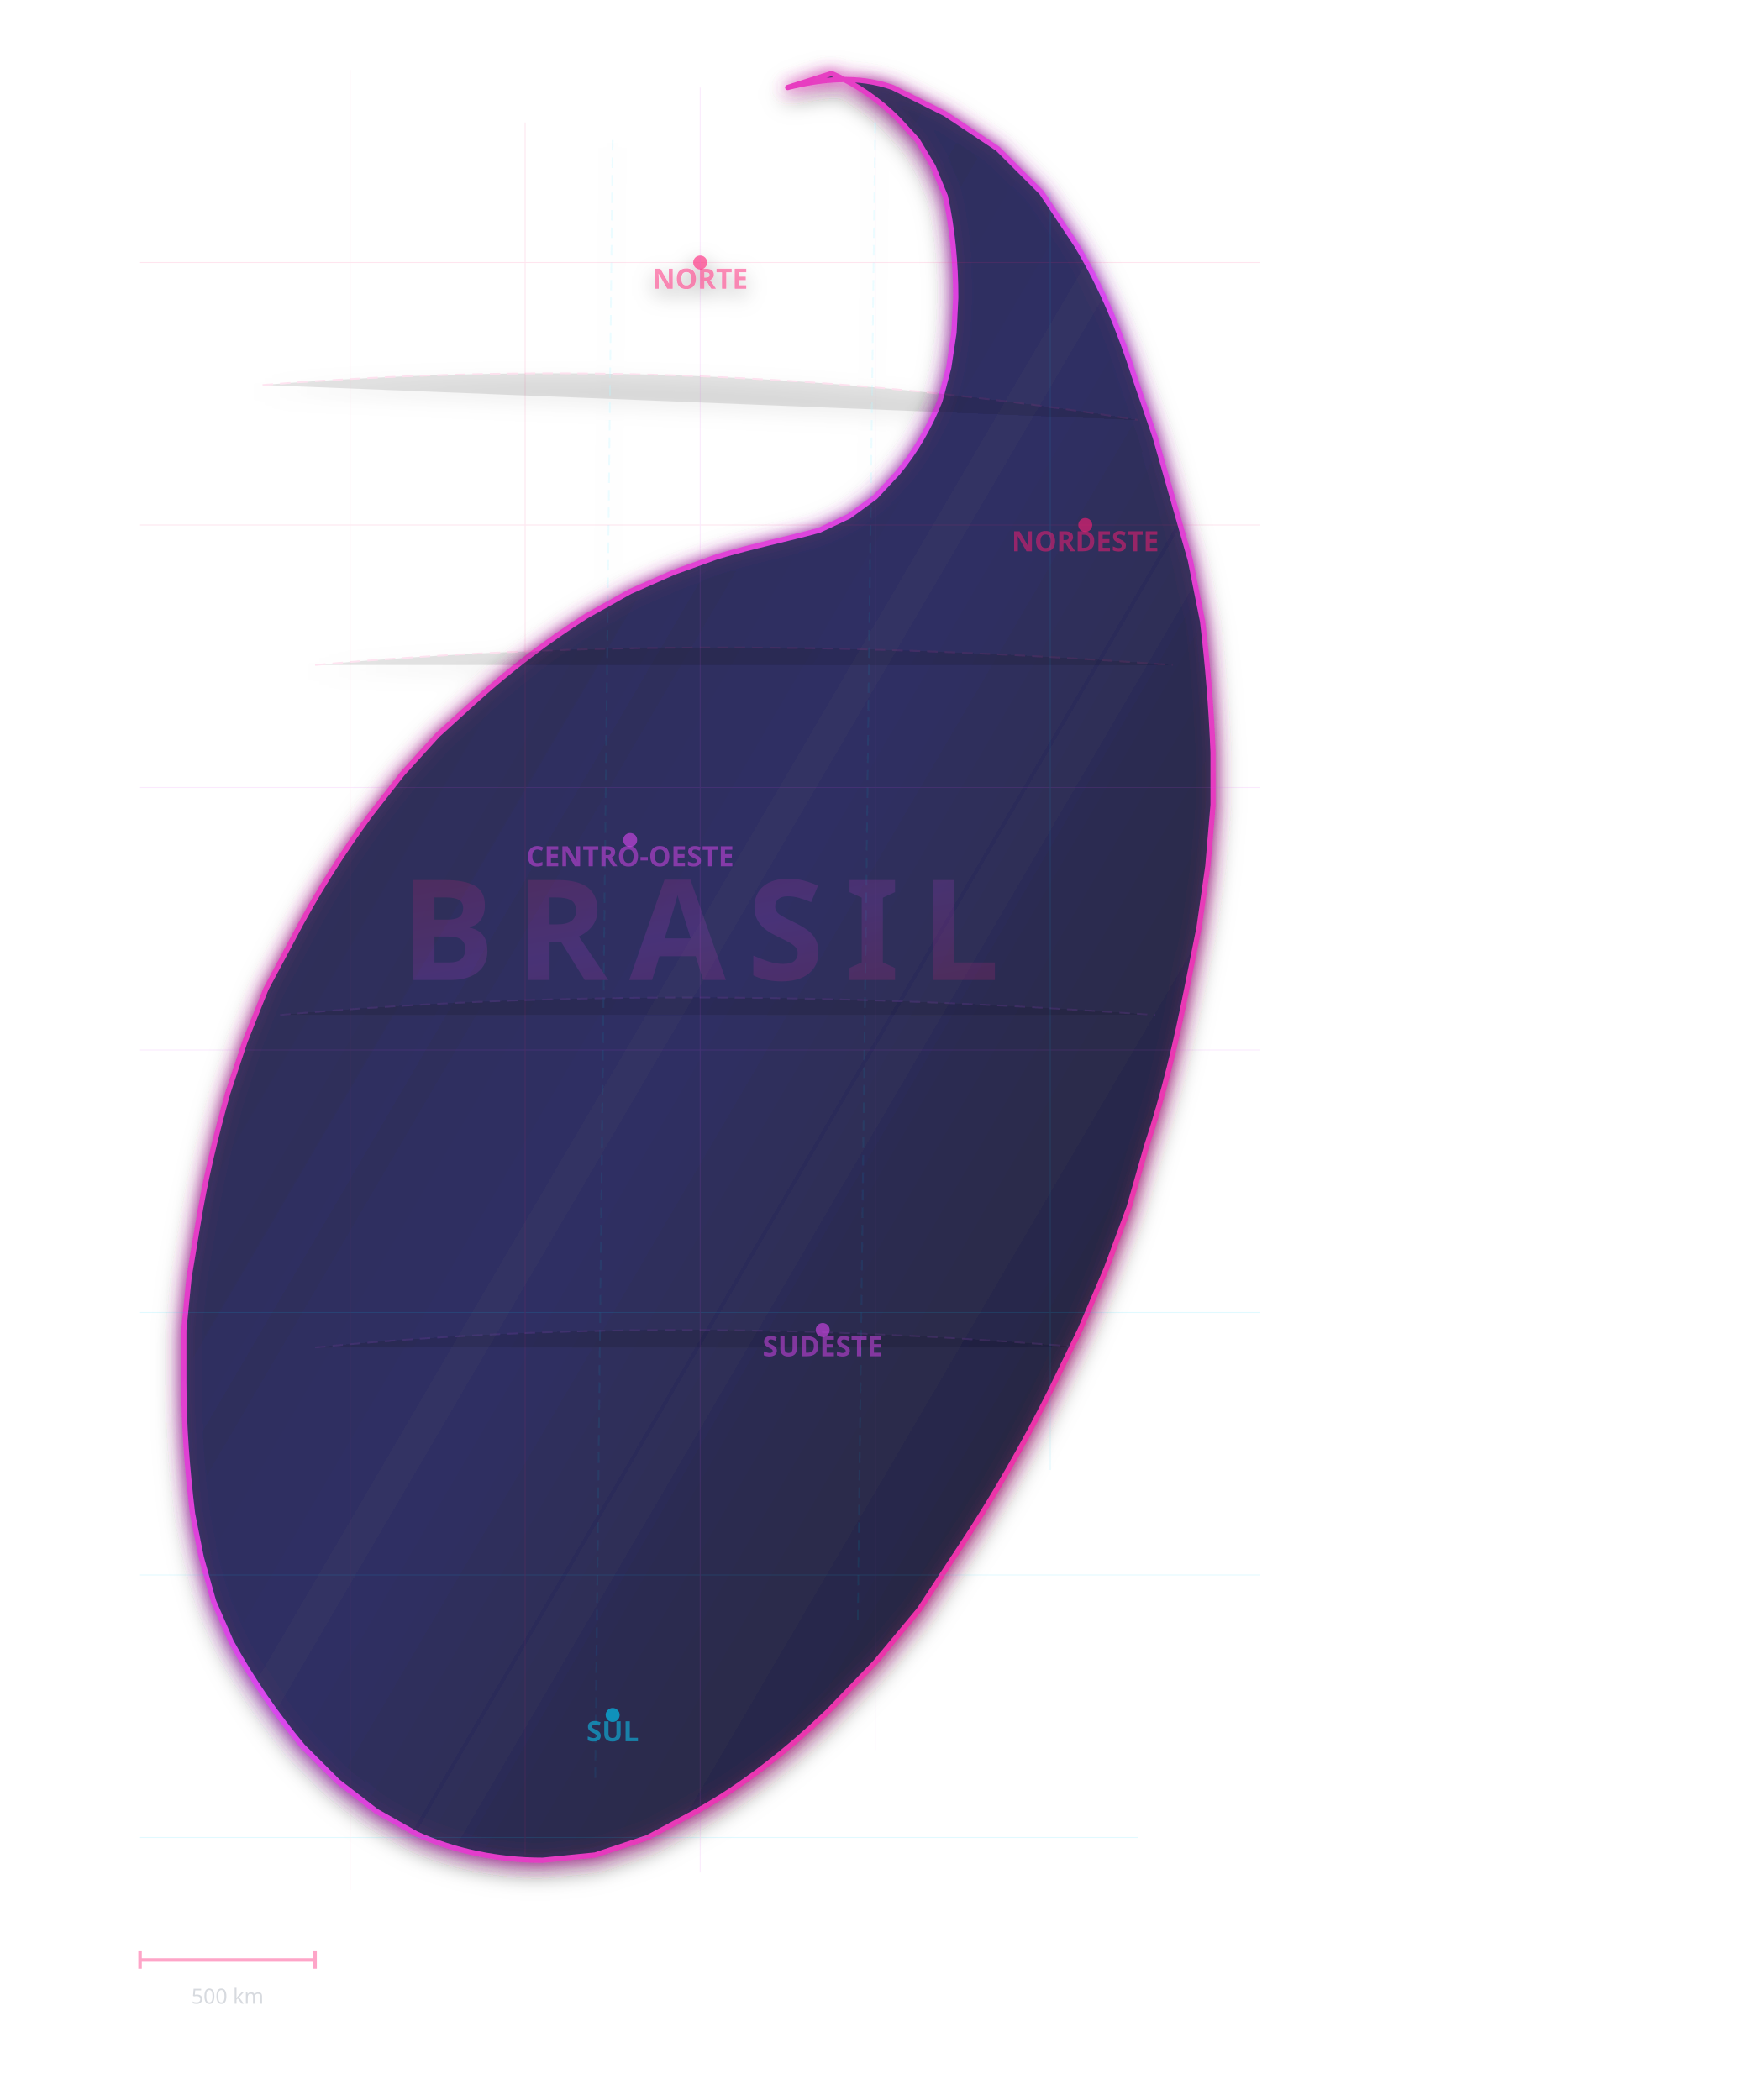
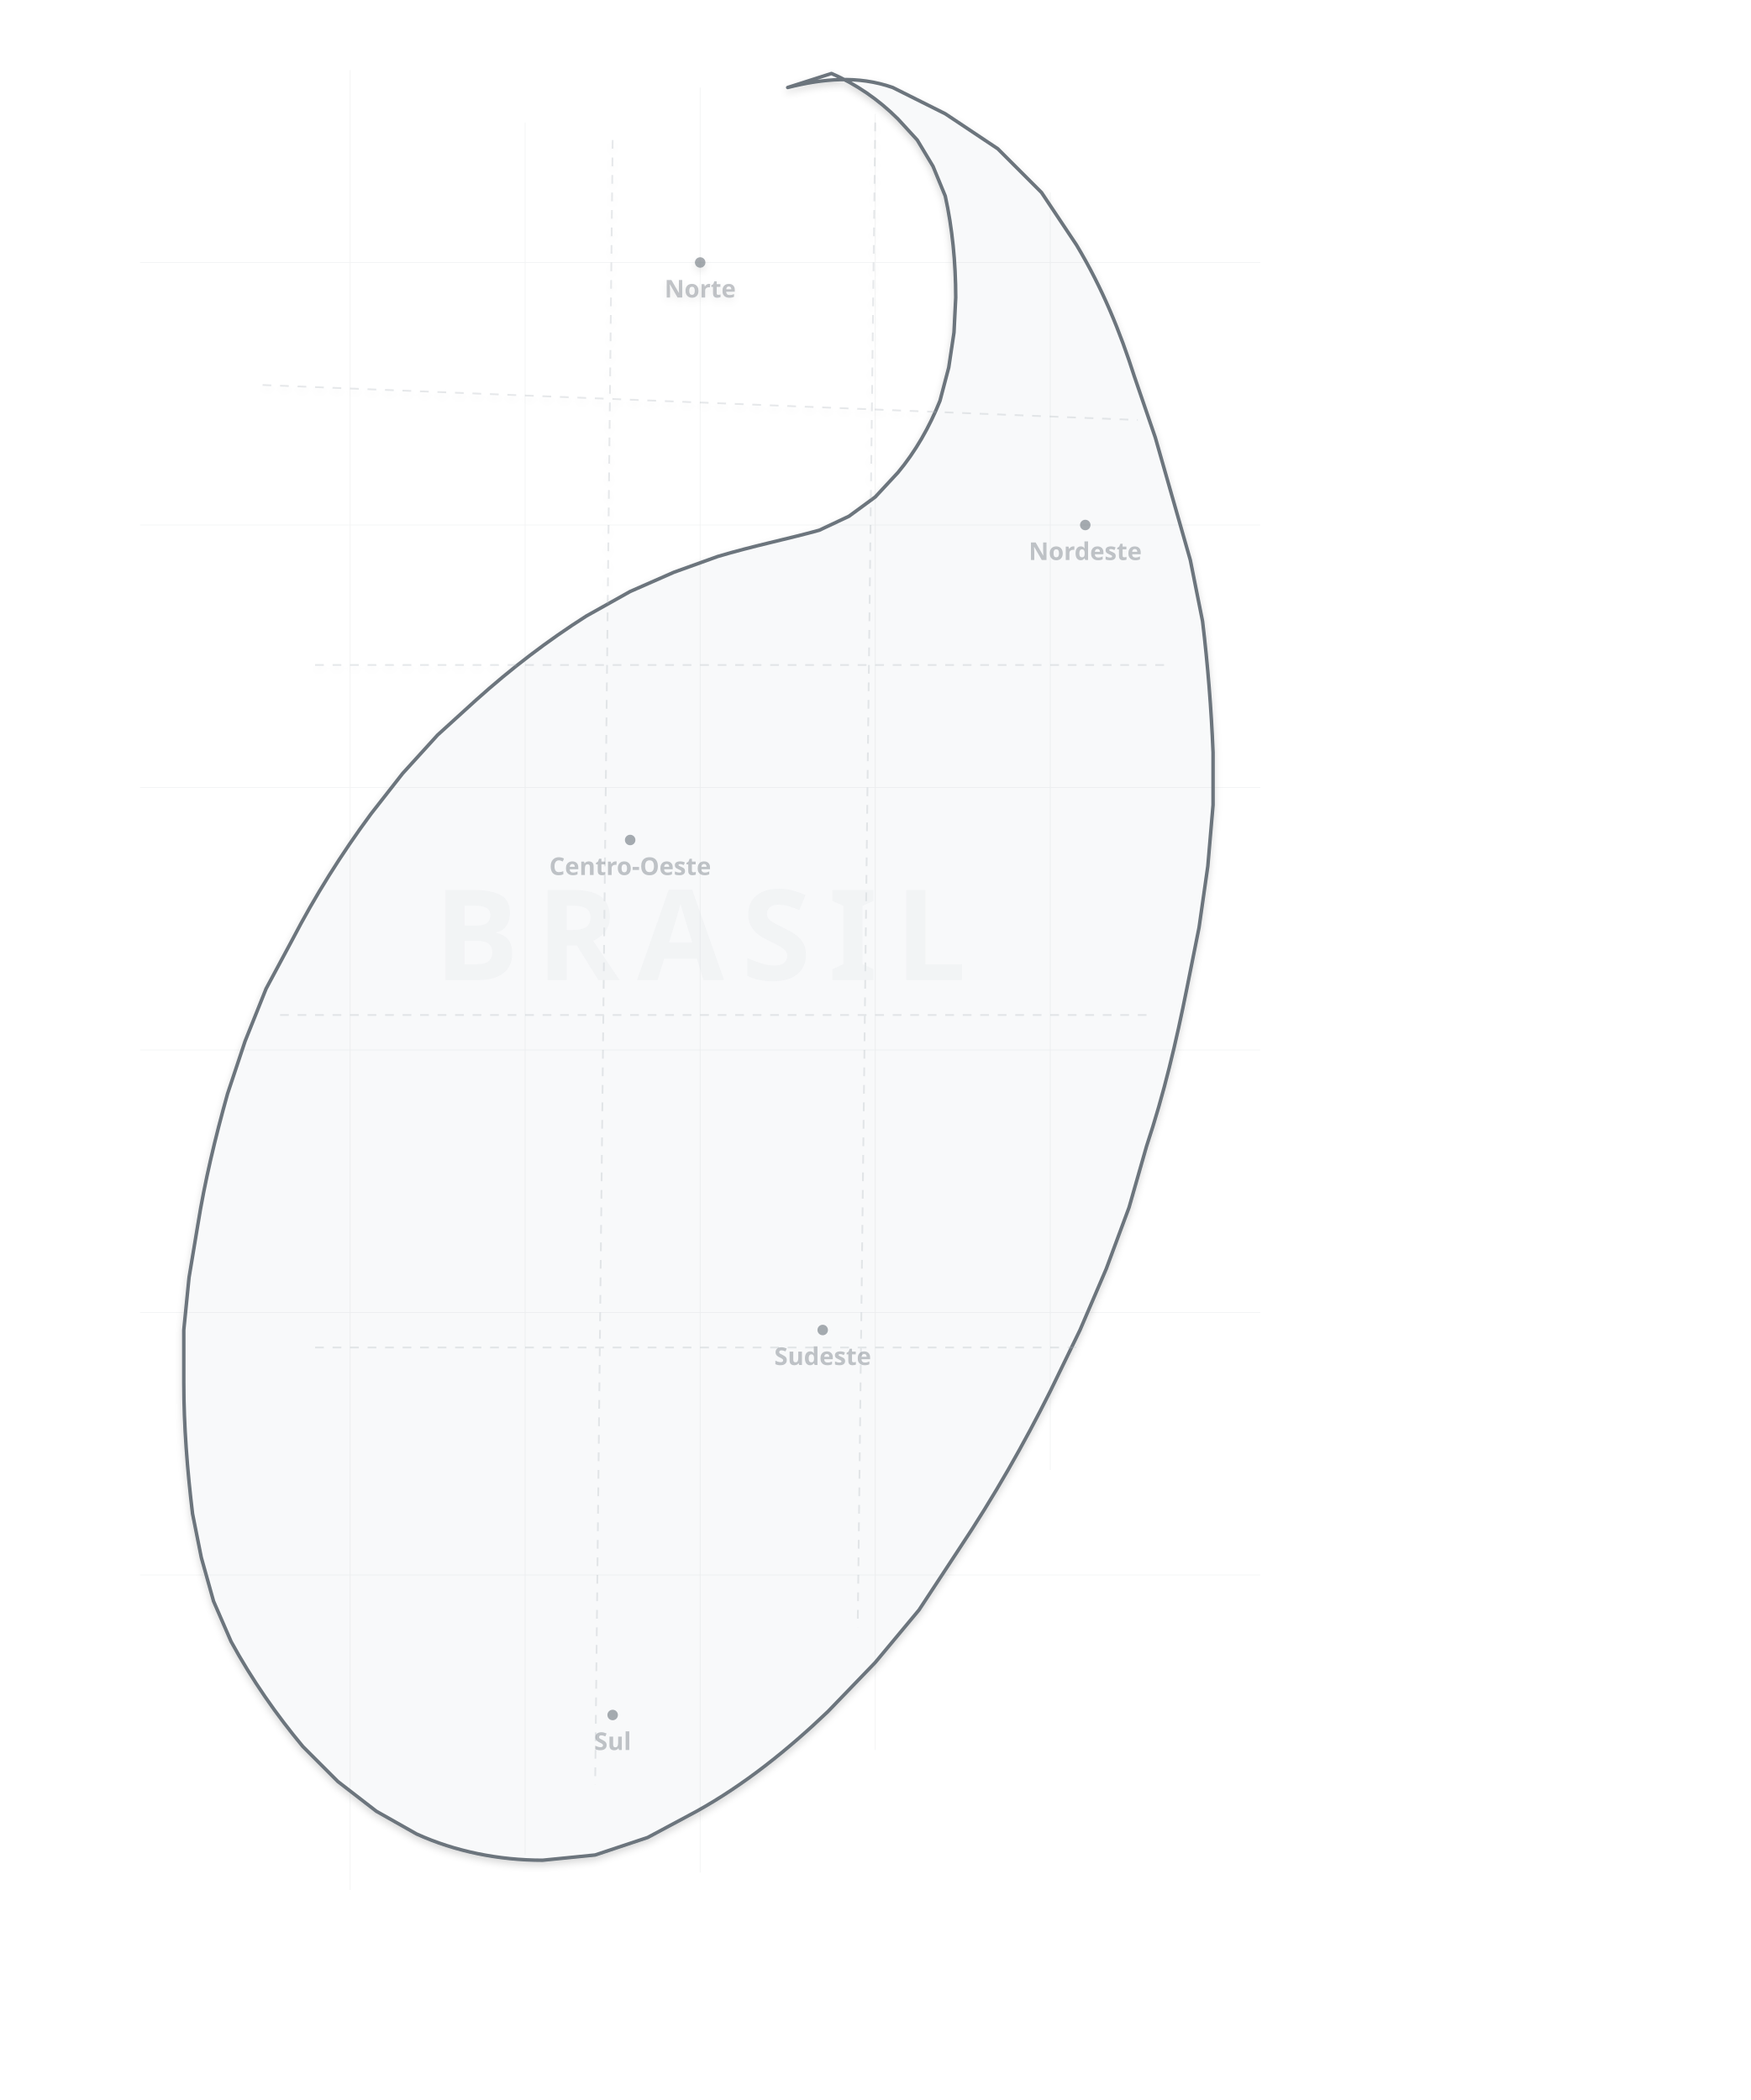
<svg xmlns="http://www.w3.org/2000/svg" viewBox="0 0 1000 1200" preserveAspectRatio="xMidYMid meet">
  <defs>
-     <linearGradient id="brazilGradientEmidias" x1="0%" y1="0%" x2="100%" y2="100%">
-       <stop offset="0%" style="stop-color:#242449;stop-opacity:0.9" />
-       <stop offset="50%" style="stop-color:#2d2d5f;stop-opacity:0.95" />
-       <stop offset="100%" style="stop-color:#1a1a2e;stop-opacity:0.9" />
-     </linearGradient>
-     <linearGradient id="borderGradientEmidias" x1="0%" y1="0%" x2="100%" y2="100%">
-       <stop offset="0%" style="stop-color:#fc1e75;stop-opacity:1" />
-       <stop offset="50%" style="stop-color:#d946ef;stop-opacity:1" />
-       <stop offset="100%" style="stop-color:#fc1e75;stop-opacity:1" />
-     </linearGradient>
-     <filter id="glowEmidias">
-       <feGaussianBlur stdDeviation="4" result="coloredBlur" />
-       <feMerge>
-         <feMergeNode in="coloredBlur" />
-         <feMergeNode in="SourceGraphic" />
-       </feMerge>
-     </filter>
-     <filter id="shadowEmidias">
-       <feGaussianBlur in="SourceAlpha" stdDeviation="6" />
-       <feOffset dx="0" dy="4" result="offsetblur" />
+     <filter id="shadow">
+       <feGaussianBlur in="SourceAlpha" stdDeviation="2" />
+       <feOffset dx="0" dy="2" result="offsetblur" />
      <feComponentTransfer>
-         <feFuncA type="linear" slope="0.6" />
+         <feFuncA type="linear" slope="0.15" />
      </feComponentTransfer>
      <feMerge>
        <feMergeNode />
        <feMergeNode in="SourceGraphic" />
      </feMerge>
    </filter>
  </defs>
  <rect width="1000" height="1200" fill="transparent" />
-   <g id="brazil-map-emidias" filter="url(#shadowEmidias)">
-     <path id="brazil-outline-main" d="M 450,50                  C 470,45 490,43 510,50                  L 540,65 L 570,85 L 595,110 L 615,140                  C 630,165 640,190 648,215                  L 660,250 L 670,285 L 680,320 L 687,355                  C 690,380 692,405 693,430                  L 693,460 L 690,495 L 685,530 L 678,565                  C 672,595 665,625 655,655                  L 645,690 L 632,725 L 617,760 L 600,795                  C 585,825 568,855 548,885                  L 525,920 L 500,950 L 473,978                  C 450,1000 425,1020 398,1035                  L 370,1050 L 340,1060 L 310,1063                  C 285,1063 260,1058 238,1048                  L 215,1035 L 193,1018 L 173,998                  C 158,980 144,960 132,938                  L 122,915 L 115,890 L 110,865                  C 107,840 105,815 105,790                  L 105,760 L 108,730 L 113,700                  C 117,675 123,650 130,625                  L 140,595 L 152,565 L 167,537                  C 180,512 195,488 212,465                  L 230,442 L 250,420 L 272,400                  C 292,382 313,366 335,352                  L 360,338 L 385,327 L 410,318                  C 430,312 450,308 468,303                  L 485,295 L 500,284 L 513,270                  C 523,258 531,244 537,229                  L 542,210 L 545,190 L 546,170                  C 546,150 544,130 540,112                  L 533,95 L 524,80 L 513,68                  C 502,57 489,48 475,42                  L 450,50 Z" fill="url(#brazilGradientEmidias)" stroke="url(#borderGradientEmidias)" stroke-width="3" stroke-linejoin="round" stroke-linecap="round" opacity="0.95" filter="url(#glowEmidias)" />
-     <g id="regional-lines" opacity="0.25">
-       <path d="M 150,220 Q 400,200 650,240" stroke="#fc1e75" stroke-width="1" stroke-dasharray="6,4" opacity="0.4" />
-       <path d="M 180,380 Q 400,360 670,380" stroke="#fc1e75" stroke-width="1" stroke-dasharray="6,4" opacity="0.4" />
-       <path d="M 160,580 Q 380,560 660,580" stroke="#d946ef" stroke-width="1" stroke-dasharray="6,4" opacity="0.4" />
-       <path d="M 180,770 Q 380,750 620,770" stroke="#d946ef" stroke-width="1" stroke-dasharray="6,4" opacity="0.4" />
-       <path d="M 350,80 L 340,1020" stroke="#00d4ff" stroke-width="1" stroke-dasharray="6,4" opacity="0.3" />
-       <path d="M 500,70 L 490,930" stroke="#00d4ff" stroke-width="1" stroke-dasharray="6,4" opacity="0.3" />
+   <g id="brazil-map-clean" filter="url(#shadow)">
+     <path id="brazil-outline" d="M 450,50                  C 470,45 490,43 510,50                  L 540,65 L 570,85 L 595,110 L 615,140                  C 630,165 640,190 648,215                  L 660,250 L 670,285 L 680,320 L 687,355                  C 690,380 692,405 693,430                  L 693,460 L 690,495 L 685,530 L 678,565                  C 672,595 665,625 655,655                  L 645,690 L 632,725 L 617,760 L 600,795                  C 585,825 568,855 548,885                  L 525,920 L 500,950 L 473,978                  C 450,1000 425,1020 398,1035                  L 370,1050 L 340,1060 L 310,1063                  C 285,1063 260,1058 238,1048                  L 215,1035 L 193,1018 L 173,998                  C 158,980 144,960 132,938                  L 122,915 L 115,890 L 110,865                  C 107,840 105,815 105,790                  L 105,760 L 108,730 L 113,700                  C 117,675 123,650 130,625                  L 140,595 L 152,565 L 167,537                  C 180,512 195,488 212,465                  L 230,442 L 250,420 L 272,400                  C 292,382 313,366 335,352                  L 360,338 L 385,327 L 410,318                  C 430,312 450,308 468,303                  L 485,295 L 500,284 L 513,270                  C 523,258 531,244 537,229                  L 542,210 L 545,190 L 546,170                  C 546,150 544,130 540,112                  L 533,95 L 524,80 L 513,68                  C 502,57 489,48 475,42                  L 450,50 Z" fill="#f8f9fa" stroke="#6c757d" stroke-width="2" stroke-linejoin="round" stroke-linecap="round" opacity="1" />
+     <g id="regional-lines" opacity="0.3">
+       <line x1="150" y1="220" x2="650" y2="240" stroke="#adb5bd" stroke-width="1" stroke-dasharray="5,5" />
+       <line x1="180" y1="380" x2="670" y2="380" stroke="#adb5bd" stroke-width="1" stroke-dasharray="5,5" />
+       <line x1="160" y1="580" x2="660" y2="580" stroke="#adb5bd" stroke-width="1" stroke-dasharray="5,5" />
+       <line x1="180" y1="770" x2="620" y2="770" stroke="#adb5bd" stroke-width="1" stroke-dasharray="5,5" />
+       <line x1="350" y1="80" x2="340" y2="1020" stroke="#adb5bd" stroke-width="1" stroke-dasharray="5,5" />
+       <line x1="500" y1="70" x2="490" y2="930" stroke="#adb5bd" stroke-width="1" stroke-dasharray="5,5" />
    </g>
    <g id="regional-markers" opacity="0.6">
-       <circle cx="400" cy="150" r="4" fill="#fc1e75">
-         <animate attributeName="opacity" values="0.5;1;0.5" dur="3s" repeatCount="indefinite" />
-       </circle>
-       <circle cx="620" cy="300" r="4" fill="#fc1e75">
-         <animate attributeName="opacity" values="0.5;1;0.5" dur="3s" begin="0.6s" repeatCount="indefinite" />
-       </circle>
-       <circle cx="360" cy="480" r="4" fill="#d946ef">
-         <animate attributeName="opacity" values="0.5;1;0.5" dur="3s" begin="1.2s" repeatCount="indefinite" />
-       </circle>
-       <circle cx="470" cy="760" r="4" fill="#d946ef">
-         <animate attributeName="opacity" values="0.5;1;0.5" dur="3s" begin="1.8s" repeatCount="indefinite" />
-       </circle>
-       <circle cx="350" cy="980" r="4" fill="#00d4ff">
-         <animate attributeName="opacity" values="0.5;1;0.5" dur="3s" begin="2.4s" repeatCount="indefinite" />
-       </circle>
-     </g>
-     <g id="region-labels" opacity="0.5">
-       <text x="400" y="165" fill="#fc1e75" font-size="16" font-family="sans-serif" font-weight="600" text-anchor="middle">NORTE</text>
-       <text x="620" y="315" fill="#fc1e75" font-size="16" font-family="sans-serif" font-weight="600" text-anchor="middle">NORDESTE</text>
-       <text x="360" y="495" fill="#d946ef" font-size="16" font-family="sans-serif" font-weight="600" text-anchor="middle">CENTRO-OESTE</text>
-       <text x="470" y="775" fill="#d946ef" font-size="16" font-family="sans-serif" font-weight="600" text-anchor="middle">SUDESTE</text>
-       <text x="350" y="995" fill="#00d4ff" font-size="16" font-family="sans-serif" font-weight="600" text-anchor="middle">SUL</text>
+       <circle cx="400" cy="150" r="3" fill="#6c757d" />
+       <text x="400" y="170" fill="#6c757d" font-size="14" font-family="sans-serif" font-weight="600" text-anchor="middle" opacity="0.7">Norte</text>
+       <circle cx="620" cy="300" r="3" fill="#6c757d" />
+       <text x="620" y="320" fill="#6c757d" font-size="14" font-family="sans-serif" font-weight="600" text-anchor="middle" opacity="0.7">Nordeste</text>
+       <circle cx="360" cy="480" r="3" fill="#6c757d" />
+       <text x="360" y="500" fill="#6c757d" font-size="14" font-family="sans-serif" font-weight="600" text-anchor="middle" opacity="0.7">Centro-Oeste</text>
+       <circle cx="470" cy="760" r="3" fill="#6c757d" />
+       <text x="470" y="780" fill="#6c757d" font-size="14" font-family="sans-serif" font-weight="600" text-anchor="middle" opacity="0.7">Sudeste</text>
+       <circle cx="350" cy="980" r="3" fill="#6c757d" />
+       <text x="350" y="1000" fill="#6c757d" font-size="14" font-family="sans-serif" font-weight="600" text-anchor="middle" opacity="0.7">Sul</text>
    </g>
  </g>
-   <g id="coordinate-grid-emidias" opacity="0.12">
-     <line x1="80" y1="150" x2="720" y2="150" stroke="#fc1e75" stroke-width="0.5" />
-     <line x1="80" y1="300" x2="720" y2="300" stroke="#fc1e75" stroke-width="0.5" />
-     <line x1="80" y1="450" x2="720" y2="450" stroke="#d946ef" stroke-width="0.5" />
-     <line x1="80" y1="600" x2="720" y2="600" stroke="#d946ef" stroke-width="0.5" />
-     <line x1="80" y1="750" x2="720" y2="750" stroke="#00d4ff" stroke-width="0.5" />
-     <line x1="80" y1="900" x2="720" y2="900" stroke="#00d4ff" stroke-width="0.5" />
-     <line x1="80" y1="1050" x2="650" y2="1050" stroke="#00d4ff" stroke-width="0.5" />
-     <line x1="200" y1="40" x2="200" y2="1080" stroke="#fc1e75" stroke-width="0.5" />
-     <line x1="300" y1="70" x2="300" y2="1060" stroke="#fc1e75" stroke-width="0.5" />
-     <line x1="400" y1="50" x2="400" y2="1070" stroke="#d946ef" stroke-width="0.5" />
-     <line x1="500" y1="65" x2="500" y2="1000" stroke="#d946ef" stroke-width="0.5" />
-     <line x1="600" y1="110" x2="600" y2="840" stroke="#00d4ff" stroke-width="0.5" />
+   <g id="coordinate-grid" opacity="0.08">
+     <line x1="80" y1="150" x2="720" y2="150" stroke="#6c757d" stroke-width="0.5" />
+     <line x1="80" y1="300" x2="720" y2="300" stroke="#6c757d" stroke-width="0.5" />
+     <line x1="80" y1="450" x2="720" y2="450" stroke="#6c757d" stroke-width="0.5" />
+     <line x1="80" y1="600" x2="720" y2="600" stroke="#6c757d" stroke-width="0.5" />
+     <line x1="80" y1="750" x2="720" y2="750" stroke="#6c757d" stroke-width="0.5" />
+     <line x1="80" y1="900" x2="720" y2="900" stroke="#6c757d" stroke-width="0.5" />
+     <line x1="200" y1="40" x2="200" y2="1080" stroke="#6c757d" stroke-width="0.5" />
+     <line x1="300" y1="70" x2="300" y2="1060" stroke="#6c757d" stroke-width="0.5" />
+     <line x1="400" y1="50" x2="400" y2="1070" stroke="#6c757d" stroke-width="0.5" />
+     <line x1="500" y1="65" x2="500" y2="1000" stroke="#6c757d" stroke-width="0.5" />
+     <line x1="600" y1="110" x2="600" y2="840" stroke="#6c757d" stroke-width="0.5" />
  </g>
-   <text x="400" y="560" text-anchor="middle" fill="url(#borderGradientEmidias)" font-size="80" font-weight="900" font-family="sans-serif" opacity="0.15" letter-spacing="12" style="text-transform: uppercase;">
+   <text x="400" y="560" text-anchor="middle" fill="#dee2e6" font-size="72" font-weight="700" font-family="sans-serif" opacity="0.25" letter-spacing="10">
        BRASIL
    </text>
-   <g id="scale-indicator" opacity="0.4">
-     <line x1="80" y1="1120" x2="180" y2="1120" stroke="#fc1e75" stroke-width="2" />
-     <line x1="80" y1="1115" x2="80" y2="1125" stroke="#fc1e75" stroke-width="2" />
-     <line x1="180" y1="1115" x2="180" y2="1125" stroke="#fc1e75" stroke-width="2" />
-     <text x="130" y="1145" fill="#9ca3af" font-size="12" font-family="sans-serif" text-anchor="middle">500 km</text>
-   </g>
</svg>
